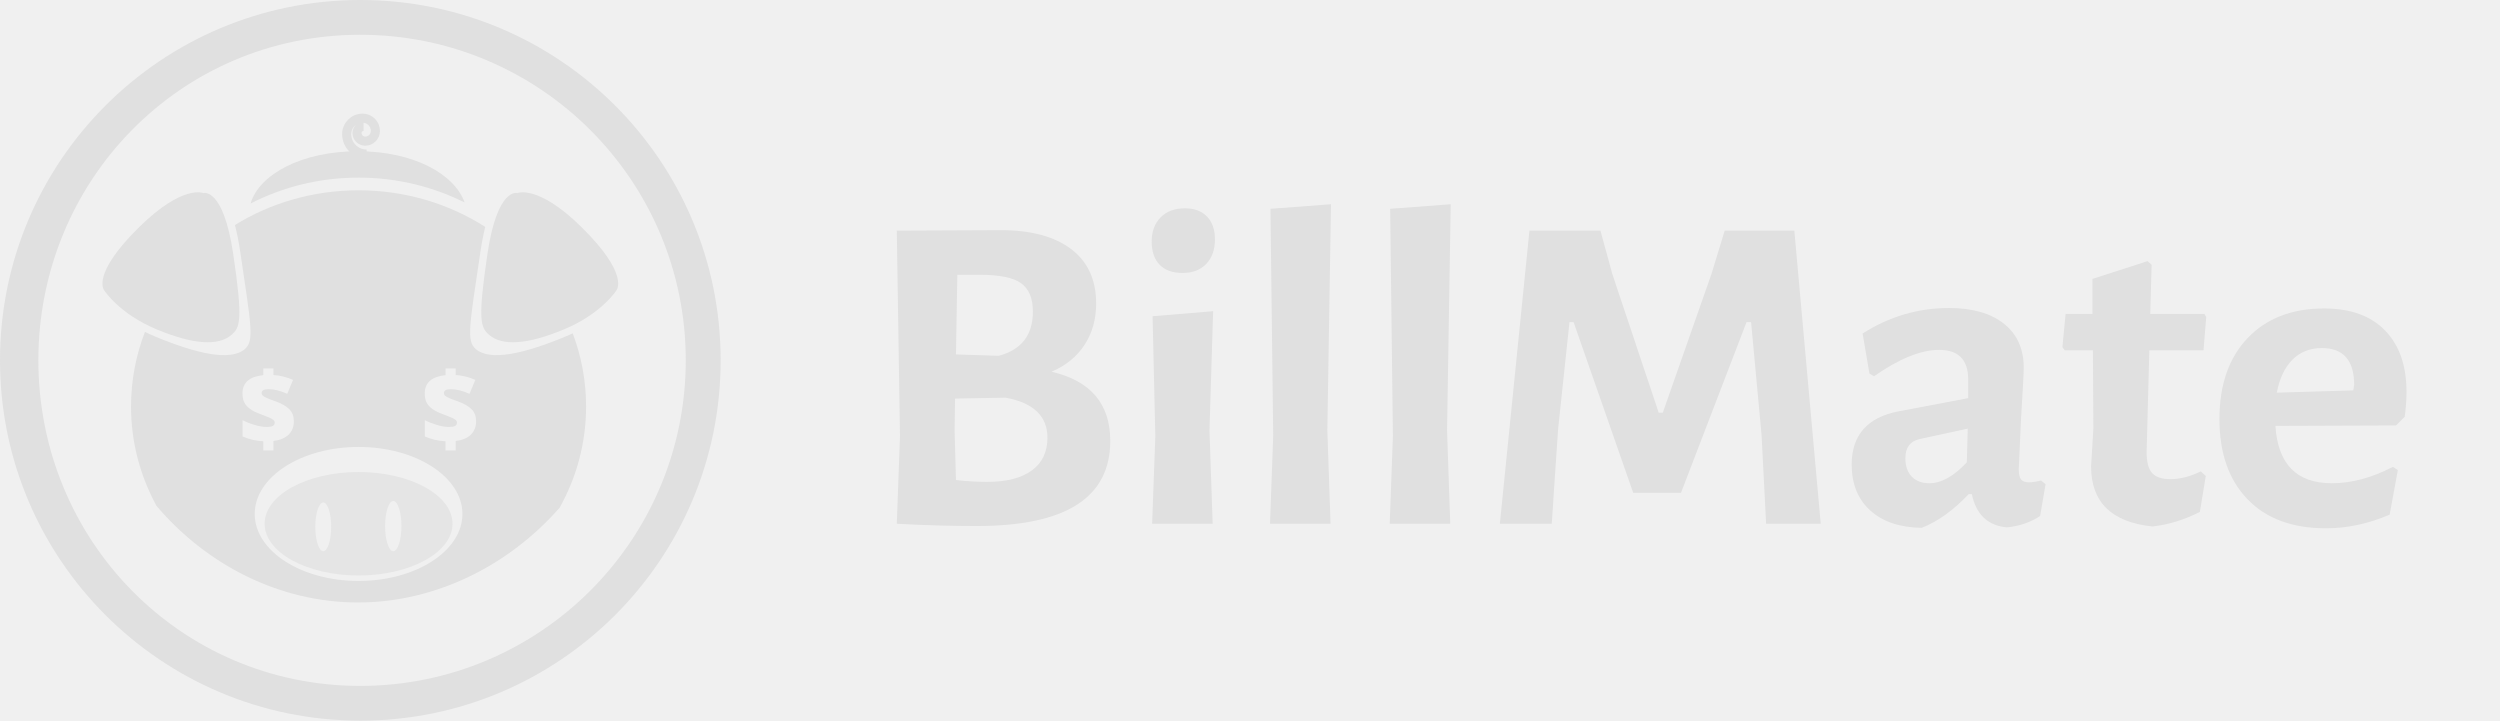
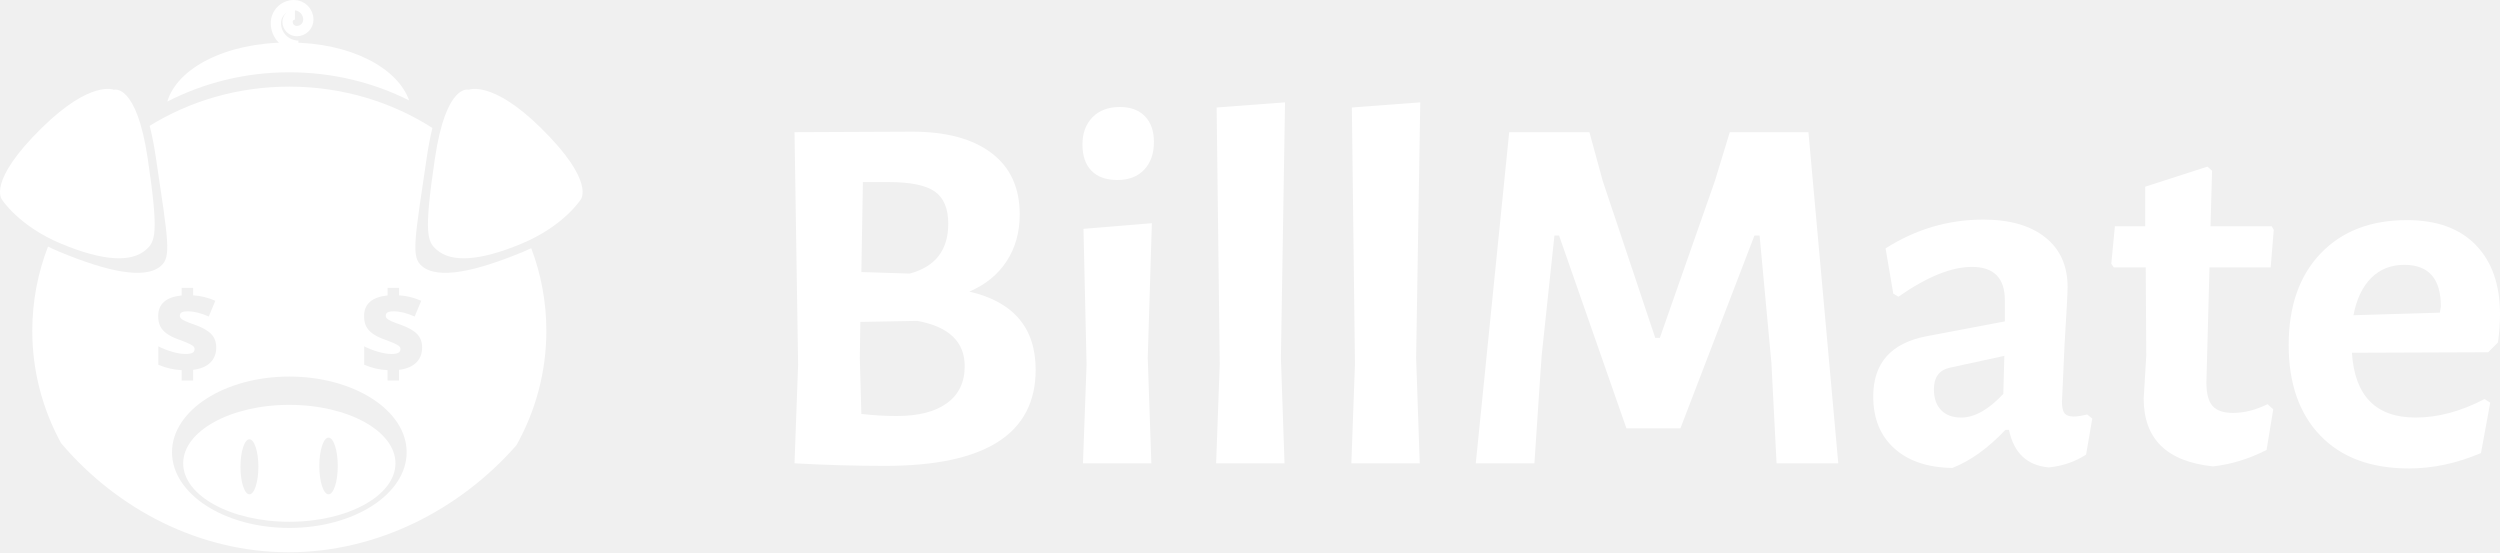
- <svg xmlns="http://www.w3.org/2000/svg" version="1.1" x="0px" y="0px" width="549.27px" height="158.333px" viewBox="0 0 549.27 158.333" enable-background="new 0 0 549.27 158.333" xml:space="preserve">
-   <g id="Background" display="none">
-     <ellipse display="inline" fill="#03A699" cx="79.167" cy="79.167" rx="71.587" ry="68.657" />
-   </g>
+ <svg xmlns="http://www.w3.org/2000/svg" version="1.1" id="Layer_1" x="0px" y="0px" width="486.218px" height="107.407px" viewBox="22.51 24.963 486.218 107.407" enable-background="new 22.51 24.963 486.218 107.407" xml:space="preserve">
  <g id="Vector">
-     <path id="Last_Feature_1_" fill="none" stroke="#E0E0E0" stroke-width="2" stroke-miterlimit="10" d="M80.549,33.851   c-2.42,0-4.382-1.962-4.382-4.382c0-1.936,1.57-3.506,3.506-3.506c1.549,0,2.805,1.256,2.805,2.805   c0,1.239-1.005,2.244-2.244,2.244c-0.991,0-1.795-0.804-1.795-1.795c0-0.793,0.643-1.436,1.436-1.436" />
-     <path id="Ear_4_" fill="#E0E0E0" d="M44.649,42.417c0,0,4.396-1.399,6.593,13.386c2.198,14.785,1.462,16.184-0.4,17.782   c-2.82,2.421-8.192,2.198-16.383-1.199c-8.291-3.438-11.558-8.591-11.558-8.591s-3.027-3.397,7.762-13.986   C40.16,40.488,44.649,42.417,44.649,42.417z" />
-     <path id="Ear_3_" fill="#E0E0E0" d="M113.684,42.417c0,0-4.396-1.399-6.593,13.386s-1.462,16.184,0.4,17.782   c2.82,2.421,8.192,2.198,16.383-1.199c8.291-3.438,11.558-8.591,11.558-8.591s3.027-3.397-7.762-13.986   C118.173,40.488,113.684,42.417,113.684,42.417z" />
+     <path id="Last_Feature_1_" fill="none" stroke="#FFFFFF" stroke-width="2" stroke-miterlimit="10" d="M80.549,33.851   c-2.42,0-4.382-1.962-4.382-4.382c0-1.936,1.57-3.506,3.506-3.506c1.549,0,2.805,1.256,2.805,2.805   c0,1.239-1.005,2.244-2.244,2.244c-0.991,0-1.795-0.804-1.795-1.795c0-0.793,0.643-1.436,1.436-1.436" />
+     <path id="Ear_4_" fill="#FFFFFF" d="M44.649,42.417c0,0,4.396-1.399,6.593,13.386c2.198,14.785,1.462,16.184-0.4,17.782   c-2.82,2.421-8.192,2.198-16.383-1.199c-8.291-3.438-11.558-8.591-11.558-8.591s-3.027-3.397,7.762-13.986   C40.16,40.488,44.649,42.417,44.649,42.417z" />
+     <path id="Ear_3_" fill="#FFFFFF" d="M113.684,42.417c0,0-4.396-1.399-6.593,13.386s-1.462,16.184,0.4,17.782   c2.82,2.421,8.192,2.198,16.383-1.199c8.291-3.438,11.558-8.591,11.558-8.591s3.027-3.397-7.762-13.986   C118.173,40.488,113.684,42.417,113.684,42.417z" />
    <g id="Skeleton_1_">
-       <path fill="#E0E0E0" d="M125.831,73.237c-0.515,0.242-1.049,0.48-1.604,0.71c-9.128,3.785-16.534,5.454-19.676,2.757    c-2.074-1.781-1.473-4.76,0.976-21.234c0.323-2.176,0.69-4.029,1.082-5.621c-7.955-5.075-17.528-8.038-27.83-8.038    c-10.015,0-19.341,2.801-27.161,7.62c0.432,1.682,0.836,3.668,1.188,6.039c2.449,16.474,3.05,19.453,0.976,21.234    c-3.142,2.698-10.549,1.028-19.676-2.757c-0.795-0.33-1.545-0.674-2.259-1.027c-1.977,5.11-3.058,10.632-3.058,16.394    c0,7.875,2.029,15.296,5.598,21.835c10.875,12.819,26.873,21.221,44.253,21.221c17.199,0,33.256-8.227,44.314-20.82    c3.706-6.635,5.814-14.2,5.814-22.236C128.769,83.671,127.731,78.259,125.831,73.237z M60.045,92.246    c-0.205-0.165-0.546-0.352-1.023-0.56c-0.477-0.208-1.122-0.459-1.933-0.754c-0.912-0.337-1.648-0.716-2.208-1.136    c-0.56-0.42-0.968-0.89-1.222-1.411c-0.255-0.521-0.382-1.169-0.382-1.944c0-1.185,0.381-2.111,1.142-2.779    c0.761-0.668,1.903-1.081,3.425-1.239v-1.475h2.229v1.454c1.429,0.079,2.868,0.431,4.319,1.055l-1.282,3.069    c-1.501-0.675-2.854-1.012-4.06-1.012c-0.574,0-0.978,0.07-1.212,0.21c-0.233,0.14-0.35,0.346-0.35,0.619    c0,0.237,0.084,0.433,0.253,0.587c0.169,0.154,0.461,0.327,0.878,0.517c0.416,0.19,0.994,0.411,1.734,0.662    c1.501,0.531,2.578,1.136,3.231,1.815c0.653,0.679,0.98,1.553,0.98,2.622c0,1.206-0.382,2.186-1.147,2.94    c-0.765,0.754-1.879,1.221-3.344,1.4v2.079h-2.229v-2.014c-1.572-0.072-3.087-0.424-4.545-1.055v-3.576    c0.833,0.424,1.738,0.777,2.714,1.061c0.976,0.284,1.834,0.425,2.574,0.425c0.61,0,1.057-0.074,1.341-0.221    c0.284-0.147,0.425-0.393,0.425-0.738C60.352,92.613,60.249,92.412,60.045,92.246z M78.78,127.64    c-12.602,0-22.817-6.591-22.817-14.721c0-8.13,10.216-14.721,22.817-14.721s22.817,6.591,22.817,14.721    C101.597,121.049,91.381,127.64,78.78,127.64z M103.46,95.488c-0.765,0.754-1.879,1.221-3.344,1.4v2.079h-2.229v-2.014    c-1.572-0.072-3.087-0.424-4.545-1.055v-3.576c0.833,0.424,1.738,0.777,2.714,1.061c0.976,0.284,1.834,0.425,2.574,0.425    c0.61,0,1.057-0.074,1.341-0.221c0.284-0.147,0.425-0.393,0.425-0.738c0-0.237-0.102-0.438-0.307-0.603    c-0.205-0.165-0.546-0.352-1.023-0.56c-0.477-0.208-1.122-0.459-1.933-0.754c-0.912-0.337-1.648-0.716-2.208-1.136    c-0.56-0.42-0.968-0.89-1.222-1.411c-0.255-0.521-0.382-1.169-0.382-1.944c0-1.185,0.381-2.111,1.142-2.779    c0.761-0.668,1.903-1.081,3.425-1.239v-1.475h2.229v1.454c1.429,0.079,2.868,0.431,4.319,1.055l-1.282,3.069    c-1.501-0.675-2.854-1.012-4.06-1.012c-0.574,0-0.978,0.07-1.212,0.21c-0.233,0.14-0.35,0.346-0.35,0.619    c0,0.237,0.084,0.433,0.253,0.587c0.169,0.154,0.461,0.327,0.878,0.517c0.416,0.19,0.994,0.411,1.734,0.662    c1.501,0.531,2.578,1.136,3.231,1.815c0.653,0.679,0.98,1.553,0.98,2.622C104.607,93.754,104.224,94.734,103.46,95.488z" />
+       <path fill="#FFFFFF" d="M125.831,73.237c-0.515,0.242-1.049,0.48-1.604,0.71c-9.128,3.785-16.534,5.454-19.676,2.757    c-2.074-1.781-1.473-4.76,0.976-21.234c0.323-2.176,0.69-4.029,1.082-5.621c-7.955-5.075-17.528-8.038-27.83-8.038    c-10.015,0-19.341,2.801-27.161,7.62c0.432,1.682,0.836,3.668,1.188,6.039c2.449,16.474,3.05,19.453,0.976,21.234    c-3.142,2.698-10.549,1.028-19.676-2.757c-0.795-0.33-1.545-0.674-2.259-1.027c-1.977,5.11-3.058,10.632-3.058,16.394    c0,7.875,2.029,15.296,5.598,21.835C45.262,123.968,61.26,132.37,78.64,132.37c17.199,0,33.256-8.227,44.314-20.82    c3.706-6.635,5.814-14.2,5.814-22.236C128.769,83.671,127.731,78.259,125.831,73.237z M60.045,92.246    c-0.205-0.165-0.546-0.352-1.023-0.56c-0.477-0.208-1.122-0.459-1.933-0.754c-0.912-0.337-1.648-0.716-2.208-1.136    s-0.968-0.89-1.222-1.411c-0.255-0.521-0.382-1.169-0.382-1.944c0-1.185,0.381-2.111,1.142-2.779    c0.761-0.668,1.903-1.081,3.425-1.239v-1.475h2.229v1.454c1.429,0.079,2.868,0.431,4.319,1.055l-1.282,3.069    c-1.501-0.675-2.854-1.012-4.06-1.012c-0.574,0-0.978,0.07-1.212,0.21c-0.233,0.14-0.35,0.346-0.35,0.619    c0,0.237,0.084,0.433,0.253,0.587s0.461,0.327,0.878,0.517c0.416,0.19,0.994,0.411,1.734,0.662    c1.501,0.531,2.578,1.136,3.231,1.815s0.98,1.553,0.98,2.622c0,1.206-0.382,2.186-1.147,2.94c-0.765,0.754-1.879,1.221-3.344,1.4    v2.079h-2.229v-2.014c-1.572-0.072-3.087-0.424-4.545-1.055V92.32c0.833,0.424,1.738,0.777,2.714,1.061s1.834,0.425,2.574,0.425    c0.61,0,1.057-0.074,1.341-0.221s0.425-0.393,0.425-0.738C60.352,92.613,60.249,92.412,60.045,92.246z M78.78,127.64    c-12.602,0-22.817-6.591-22.817-14.721S66.179,98.198,78.78,98.198s22.817,6.591,22.817,14.721S91.381,127.64,78.78,127.64z     M103.46,95.488c-0.765,0.754-1.879,1.221-3.344,1.4v2.079h-2.229v-2.014c-1.572-0.072-3.087-0.424-4.545-1.055v-3.576    c0.833,0.424,1.738,0.777,2.714,1.061s1.834,0.425,2.574,0.425c0.61,0,1.057-0.074,1.341-0.221    c0.284-0.147,0.425-0.393,0.425-0.738c0-0.237-0.102-0.438-0.307-0.603c-0.205-0.165-0.546-0.352-1.023-0.56    c-0.477-0.208-1.122-0.459-1.933-0.754c-0.912-0.337-1.648-0.716-2.208-1.136s-0.968-0.89-1.222-1.411    c-0.255-0.521-0.382-1.169-0.382-1.944c0-1.185,0.381-2.111,1.142-2.779s1.903-1.081,3.425-1.239v-1.475h2.229v1.454    c1.429,0.079,2.868,0.431,4.319,1.055l-1.282,3.069c-1.501-0.675-2.854-1.012-4.06-1.012c-0.574,0-0.978,0.07-1.212,0.21    c-0.233,0.14-0.35,0.346-0.35,0.619c0,0.237,0.084,0.433,0.253,0.587s0.461,0.327,0.878,0.517c0.416,0.19,0.994,0.411,1.734,0.662    c1.501,0.531,2.578,1.136,3.231,1.815s0.98,1.553,0.98,2.622C104.607,93.754,104.224,94.734,103.46,95.488z" />
    </g>
-     <path id="Body" fill="#E0E0E0" d="M78.78,39.024c8.415,0,16.343,1.978,23.3,5.469c-2.215-6.251-11.21-11.265-23.452-11.265   c-12.393,0-21.697,5.099-23.577,11.488C62.111,41.089,70.19,39.024,78.78,39.024z" />
-     <path id="Nose_1_" fill="#E5E5E5" d="M78.78,103.703c-11.4,0-20.642,5.09-20.642,11.369c0,6.279,9.242,11.369,20.642,11.369   s20.642-5.09,20.642-11.369C99.421,108.793,90.18,103.703,78.78,103.703z M71.02,121.103c-0.963,0-1.743-2.397-1.743-5.353   s0.78-5.353,1.743-5.353c0.963,0,1.743,2.397,1.743,5.353S71.983,121.103,71.02,121.103z M86.406,121.103   c-0.991,0-1.795-2.469-1.795-5.514c0-3.045,0.804-5.514,1.795-5.514c0.991,0,1.795,2.469,1.795,5.514   C88.201,118.635,87.397,121.103,86.406,121.103z" />
-   </g>
-   <g id="Circle">
-     <path fill="#E0E0E0" d="M79.167,0C35.444,0,0,35.444,0,79.167s35.444,79.167,79.167,79.167s79.167-35.444,79.167-79.167   S122.889,0,79.167,0z M79.137,150.697c-39.505,0-70.707-32.025-70.707-71.53s31.202-71.53,70.707-71.53s71.53,32.025,71.53,71.53   S118.643,150.697,79.137,150.697z" />
+     <path id="Body" fill="#FFFFFF" d="M78.78,39.024c8.415,0,16.343,1.978,23.3,5.469c-2.215-6.251-11.21-11.265-23.452-11.265   c-12.393,0-21.697,5.099-23.577,11.488C62.111,41.089,70.19,39.024,78.78,39.024z" />
+     <path id="Nose_1_" fill="#FFFFFF" d="M78.78,103.703c-11.4,0-20.642,5.09-20.642,11.369c0,6.279,9.242,11.369,20.642,11.369   s20.642-5.09,20.642-11.369C99.421,108.793,90.18,103.703,78.78,103.703z M71.02,121.103c-0.963,0-1.743-2.397-1.743-5.353   s0.78-5.353,1.743-5.353s1.743,2.397,1.743,5.353S71.983,121.103,71.02,121.103z M86.406,121.103c-0.991,0-1.795-2.469-1.795-5.514   s0.804-5.514,1.795-5.514s1.795,2.469,1.795,5.514C88.201,118.635,87.397,121.103,86.406,121.103z" />
  </g>
  <g id="Letter">
-     <text transform="matrix(1 0 0 1 189.233 115.0717)" display="none" fill="#E0E0E0" font-family="'AlegreyaSans-Bold'" font-size="100">BillMate</text>
+     <text transform="matrix(1 0 0 1 189.233 115.0717)" display="none" fill="#FFFFFF" enable-background="new    " font-family="'AlegreyaSans-Bold'" font-size="100">BillMate</text>
    <g>
-       <path fill="#E0E0E0" d="M243.933,96.871c0,12.467-9.768,18.7-29.3,18.7c-5.734,0-11.6-0.167-17.6-0.5l0.7-19.2l-0.7-45.2l22.9-0.1    c6.6,0,11.732,1.384,15.4,4.15c3.666,2.767,5.5,6.75,5.5,11.95c0,3.467-0.85,6.5-2.551,9.1c-1.699,2.6-4.117,4.567-7.25,5.9    C239.634,83.672,243.933,88.738,243.933,96.871z M226.683,103.371c2.3-1.666,3.45-4.065,3.45-7.2c0-4.733-3.067-7.666-9.2-8.8    l-11.1,0.2l-0.1,7.1l0.3,10.8c2.333,0.267,4.633,0.4,6.9,0.4C221.133,105.871,224.383,105.039,226.683,103.371z M224.333,62.221    c-1.734-1.233-4.767-1.85-9.1-1.85h-4.9l-0.3,17.5l9.4,0.3c5-1.333,7.5-4.566,7.5-9.7    C226.933,65.539,226.066,63.456,224.333,62.221z" />
-       <path fill="#E0E0E0" d="M265.183,47.571c1.166,1.2,1.75,2.867,1.75,5c0,2.267-0.634,4.067-1.899,5.4c-1.268,1.334-3,2-5.2,2    s-3.885-0.6-5.05-1.8c-1.168-1.2-1.75-2.9-1.75-5.1s0.649-3.966,1.949-5.3c1.301-1.333,3.083-2,5.351-2    C262.399,45.772,264.016,46.371,265.183,47.571z M266.433,115.071h-13.3l0.7-19.2l-0.601-26.4l13.301-1.1l-0.801,26.2    L266.433,115.071z" />
-       <path fill="#E0E0E0" d="M292.332,115.071h-13.3l0.7-19.3l-0.601-49.9l13.301-1l-0.801,49.7L292.332,115.071z" />
-       <path fill="#E0E0E0" d="M318.631,115.071h-13.3l0.7-19.3l-0.601-49.9l13.301-1l-0.801,49.7L318.631,115.071z" />
-       <path fill="#E0E0E0" d="M388.029,115.071l-1-19.5l-2.301-24.8h-1l-14.399,37.5h-10.5l-13.101-37.5h-0.899l-2.5,23.5l-1.4,20.8    h-11.399l6.5-64.4h15.6l2.6,9.5l10.2,30.5h0.9l10.7-30.5l2.899-9.5h15.3l5.801,64.4H388.029z" />
-       <path fill="#E0E0E0" d="M440.279,71.121c2.899,2.3,4.35,5.518,4.35,9.65c0,1.2-0.2,5-0.6,11.4c-0.335,7.667-0.5,11.267-0.5,10.8    c0,1.134,0.165,1.917,0.5,2.35c0.333,0.435,0.933,0.65,1.8,0.65c0.666,0,1.533-0.133,2.6-0.4l1,0.8l-1.199,7    c-2.135,1.4-4.567,2.233-7.301,2.5c-4.199-0.4-6.767-2.833-7.699-7.3h-0.7c-3.335,3.534-6.768,6-10.3,7.4    c-4.801-0.067-8.567-1.333-11.301-3.8c-2.734-2.466-4.1-5.833-4.1-10.1c0-6.466,3.433-10.366,10.3-11.7l15.3-2.9v-4.1    c0-4.333-2.134-6.5-6.399-6.5c-4,0-8.768,1.935-14.3,5.8l-1-0.6l-1.5-8.8c5.865-3.733,12.199-5.6,19-5.6    C433.362,67.672,437.379,68.821,440.279,71.121z M418.629,100.672c0,1.734,0.466,3.084,1.4,4.05    c0.933,0.967,2.232,1.45,3.899,1.45c2.601,0,5.333-1.533,8.2-4.6l0.2-7.4l-10.6,2.3    C419.662,96.939,418.629,98.339,418.629,100.672z" />
-       <path fill="#E0E0E0" d="M483.528,103.571l1.101,1l-1.3,7.9c-3.4,1.734-6.867,2.8-10.4,3.2c-9-0.933-13.5-5.333-13.5-13.2l0.5-8.3    l-0.1-17.2h-6.2l-0.5-0.7l0.7-7.3h5.899v-7.7l12.101-3.9l0.899,0.8l-0.3,10.8h11.9l0.399,0.7l-0.6,7.3h-11.9l-0.6,22.4    c0,2.135,0.399,3.65,1.2,4.55c0.8,0.9,2.133,1.35,4,1.35C478.962,105.272,481.194,104.706,483.528,103.571z" />
-       <path fill="#E0E0E0" d="M499.929,93.571c0.532,8.4,4.665,12.6,12.399,12.6c4.333,0,8.801-1.2,13.4-3.6l1.1,0.7l-1.8,9.8    c-4.667,2-9.334,3-14,3c-7.399,0-13.149-2.133-17.25-6.4c-4.1-4.266-6.149-10.133-6.149-17.6c0-7.533,2.065-13.466,6.199-17.8    c4.133-4.333,9.733-6.5,16.801-6.5c5.8,0,10.266,1.617,13.399,4.85c3.133,3.234,4.7,7.717,4.7,13.45c0,1.8-0.135,3.634-0.4,5.5    l-1.899,1.9L499.929,93.571z M510.129,76.471c-2.601,0-4.75,0.85-6.45,2.55c-1.7,1.7-2.851,4.117-3.45,7.25l16.8-0.5l0.2-1.2    C517.229,79.172,514.861,76.471,510.129,76.471z" />
+       <path fill="#FFFFFF" d="M223.933,96.871c0,12.467-9.768,18.7-29.3,18.7c-5.734,0-11.6-0.167-17.6-0.5l0.7-19.2l-0.7-45.2l22.9-0.1    c6.6,0,11.732,1.384,15.4,4.15c3.666,2.767,5.5,6.75,5.5,11.95c0,3.467-0.85,6.5-2.551,9.1c-1.699,2.6-4.117,4.567-7.25,5.9    C219.634,83.672,223.933,88.738,223.933,96.871z M206.683,103.371c2.3-1.666,3.45-4.065,3.45-7.2c0-4.733-3.067-7.666-9.2-8.8    l-11.1,0.2l-0.1,7.1l0.3,10.8c2.333,0.267,4.633,0.4,6.9,0.4C201.133,105.871,204.383,105.039,206.683,103.371z M204.333,62.221    c-1.734-1.233-4.767-1.85-9.1-1.85h-4.9l-0.3,17.5l9.4,0.3c5-1.333,7.5-4.566,7.5-9.7    C206.933,65.539,206.066,63.456,204.333,62.221z" />
+       <path fill="#FFFFFF" d="M245.183,47.571c1.166,1.2,1.75,2.867,1.75,5c0,2.267-0.634,4.067-1.899,5.4c-1.268,1.334-3,2-5.2,2    s-3.885-0.6-5.05-1.8c-1.168-1.2-1.75-2.9-1.75-5.1s0.649-3.966,1.949-5.3c1.301-1.333,3.083-2,5.351-2    C242.399,45.772,244.016,46.371,245.183,47.571z M246.433,115.071h-13.3l0.7-19.2l-0.601-26.4l13.301-1.1l-0.801,26.2    L246.433,115.071z" />
+       <path fill="#FFFFFF" d="M272.332,115.071h-13.3l0.7-19.3l-0.601-49.9l13.301-1l-0.801,49.7L272.332,115.071z" />
+       <path fill="#FFFFFF" d="M298.631,115.071h-13.3l0.7-19.3l-0.601-49.9l13.301-1l-0.801,49.7L298.631,115.071z" />
+       <path fill="#FFFFFF" d="M368.029,115.071l-1-19.5l-2.301-24.8h-1l-14.399,37.5h-10.5l-13.101-37.5h-0.899l-2.5,23.5l-1.4,20.8    H309.53l6.5-64.4h15.6l2.6,9.5l10.2,30.5h0.9l10.7-30.5l2.899-9.5h15.3l5.801,64.4H368.029z" />
+       <path fill="#FFFFFF" d="M420.279,71.121c2.899,2.3,4.35,5.518,4.35,9.65c0,1.2-0.2,5-0.6,11.4c-0.335,7.667-0.5,11.267-0.5,10.8    c0,1.134,0.165,1.917,0.5,2.35c0.333,0.435,0.933,0.65,1.8,0.65c0.666,0,1.533-0.133,2.6-0.4l1,0.8l-1.199,7    c-2.135,1.4-4.567,2.233-7.301,2.5c-4.199-0.4-6.767-2.833-7.699-7.3h-0.7c-3.335,3.534-6.768,6-10.3,7.4    c-4.801-0.067-8.567-1.333-11.301-3.8c-2.734-2.466-4.1-5.833-4.1-10.1c0-6.466,3.433-10.366,10.3-11.7l15.3-2.9v-4.1    c0-4.333-2.134-6.5-6.399-6.5c-4,0-8.768,1.935-14.3,5.8l-1-0.6l-1.5-8.8c5.865-3.733,12.199-5.6,19-5.6    C413.362,67.672,417.379,68.821,420.279,71.121z M398.629,100.672c0,1.734,0.466,3.084,1.4,4.05    c0.933,0.967,2.232,1.45,3.899,1.45c2.601,0,5.333-1.533,8.2-4.6l0.2-7.4l-10.6,2.3    C399.662,96.939,398.629,98.339,398.629,100.672z" />
+       <path fill="#FFFFFF" d="M463.528,103.571l1.101,1l-1.3,7.9c-3.4,1.734-6.867,2.8-10.4,3.2c-9-0.933-13.5-5.333-13.5-13.2l0.5-8.3    l-0.1-17.2h-6.2l-0.5-0.7l0.7-7.3h5.899v-7.7l12.101-3.9l0.899,0.8l-0.3,10.8h11.9l0.399,0.7l-0.6,7.3h-11.9l-0.6,22.4    c0,2.135,0.399,3.65,1.2,4.55c0.8,0.9,2.133,1.35,4,1.35C458.962,105.272,461.194,104.706,463.528,103.571z" />
+       <path fill="#FFFFFF" d="M479.929,93.571c0.532,8.4,4.665,12.6,12.399,12.6c4.333,0,8.801-1.2,13.4-3.6l1.1,0.7l-1.8,9.8    c-4.667,2-9.334,3-14,3c-7.399,0-13.149-2.133-17.25-6.4c-4.1-4.266-6.149-10.133-6.149-17.6c0-7.533,2.065-13.466,6.199-17.8    c4.133-4.333,9.733-6.5,16.801-6.5c5.8,0,10.266,1.617,13.399,4.85c3.133,3.234,4.7,7.717,4.7,13.45c0,1.8-0.135,3.634-0.4,5.5    l-1.899,1.9L479.929,93.571z M490.129,76.471c-2.601,0-4.75,0.85-6.45,2.55c-1.7,1.7-2.851,4.117-3.45,7.25l16.8-0.5l0.2-1.2    C497.229,79.172,494.861,76.471,490.129,76.471z" />
    </g>
  </g>
</svg>
